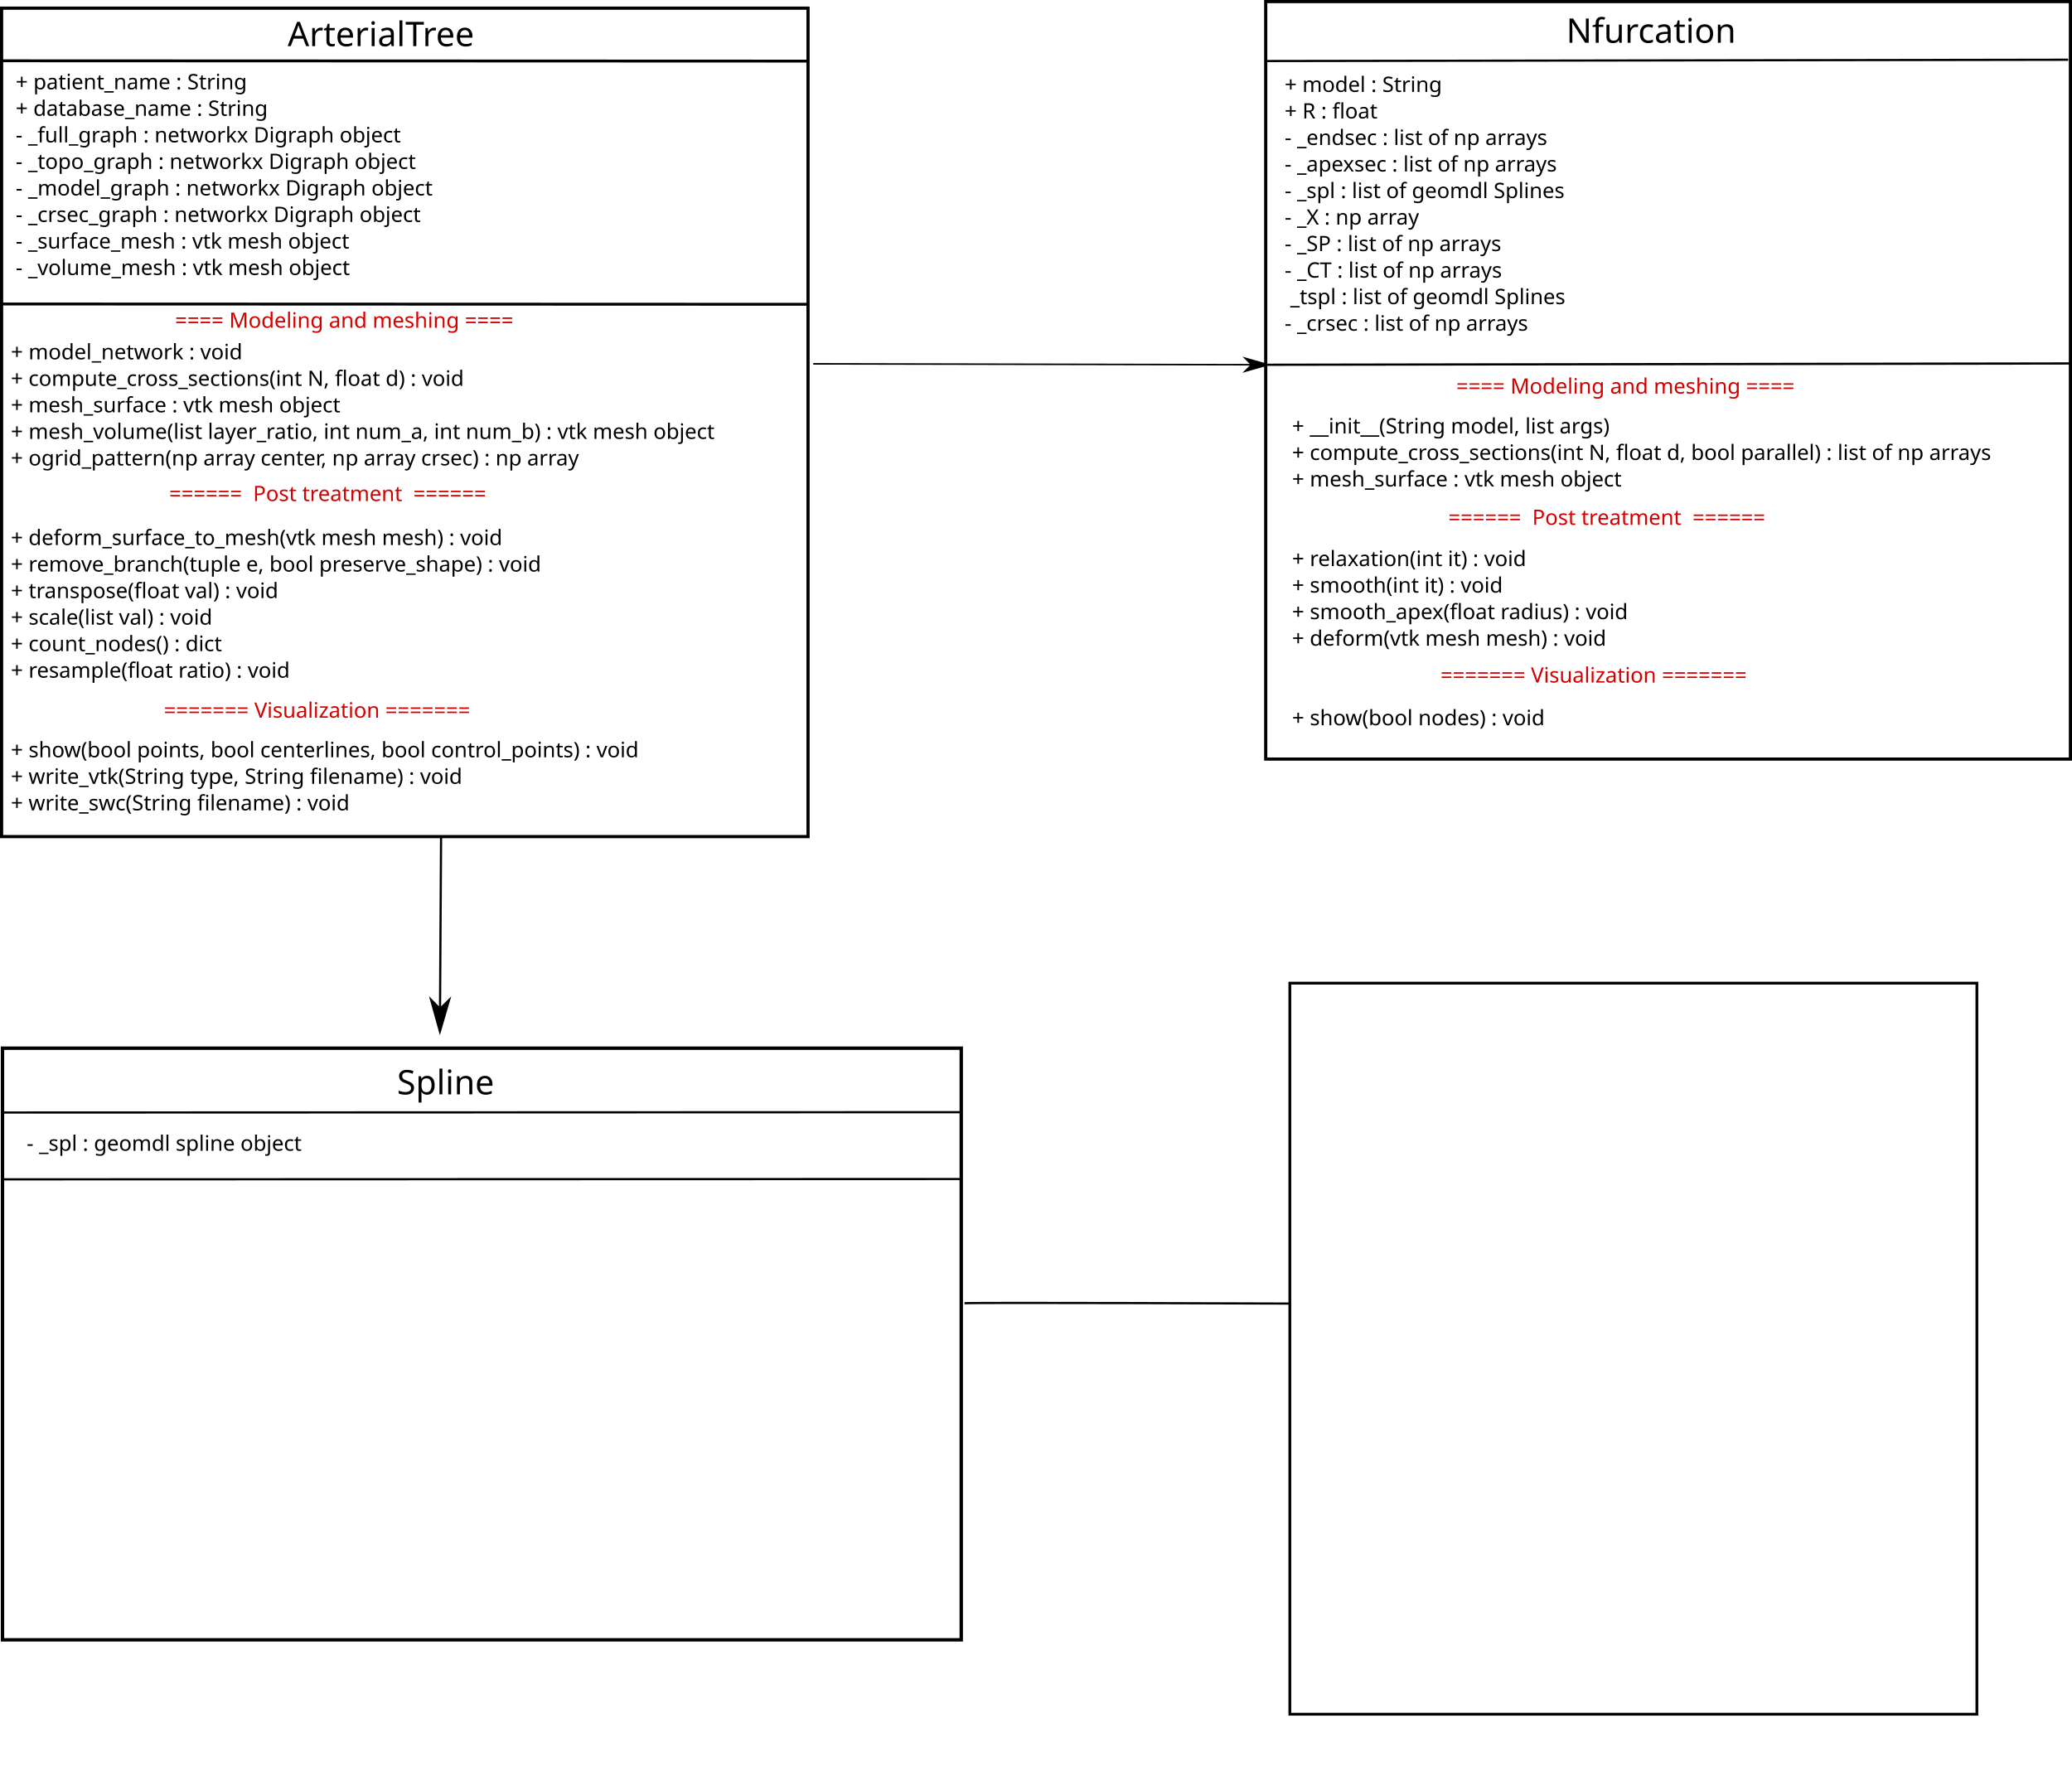
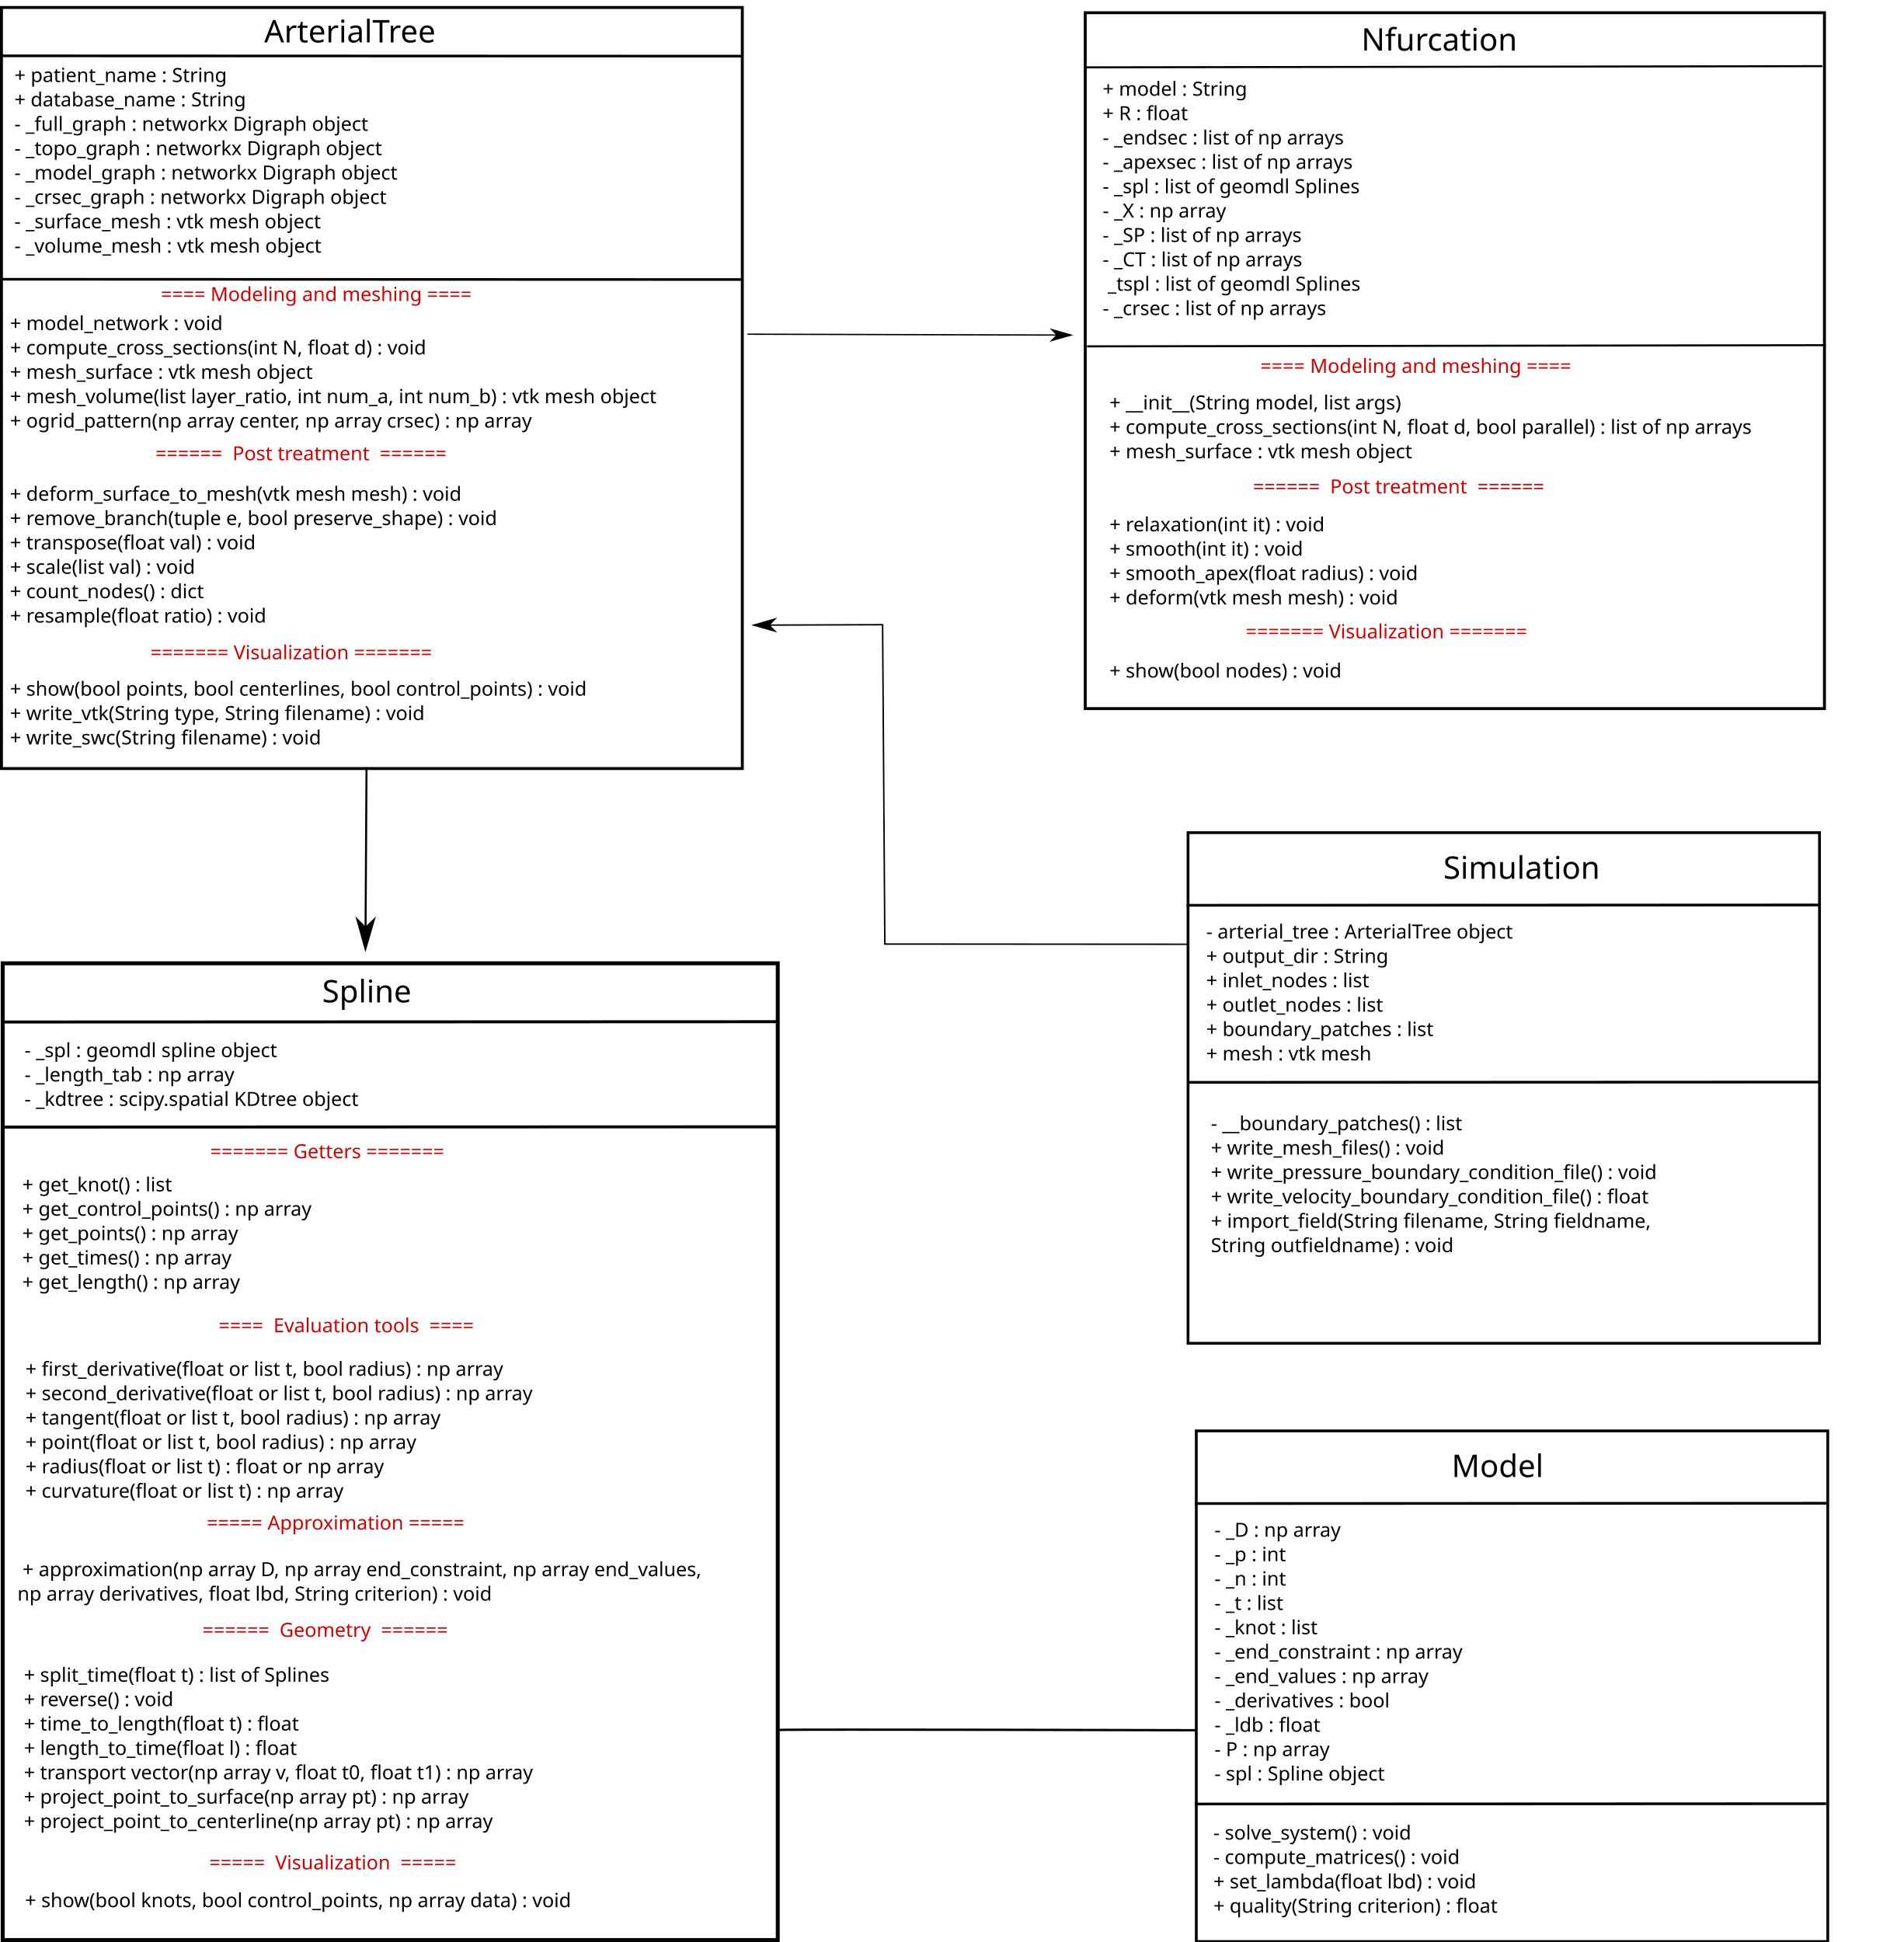
- <svg xmlns="http://www.w3.org/2000/svg" width="344.373mm" height="296.74mm" viewBox="0 0 344.373 296.74" version="1.1" id="svg8">
+ <svg xmlns="http://www.w3.org/2000/svg" width="344.373mm" height="351.363mm" viewBox="0 0 344.373 351.363" version="1.1" id="svg8">
  <defs id="defs2">
-     <marker style="overflow:visible;" id="marker1703" refX="0.0" refY="0.0" orient="auto">
-       <path transform="scale(0.8) rotate(180) translate(12.5,0)" style="fill-rule:evenodd;stroke:#000000;stroke-width:1pt;stroke-opacity:1;fill:#000000;fill-opacity:1" d="M 0.0,0.0 L 5.0,-5.0 L -12.5,0.0 L 5.0,5.0 L 0.0,0.0 z " id="path1701" />
-     </marker>
-     <marker style="overflow:visible;" id="Arrow1Lend" refX="0.0" refY="0.0" orient="auto">
-       <path transform="scale(0.8) rotate(180) translate(12.5,0)" style="fill-rule:evenodd;stroke:#000000;stroke-width:1pt;stroke-opacity:1;fill:#000000;fill-opacity:1" d="M 0.0,0.0 L 5.0,-5.0 L -12.5,0.0 L 5.0,5.0 L 0.0,0.0 z " id="path1412" />
+     <marker style="overflow:visible" id="marker2037" refX="0" refY="0" orient="auto">
+       <path transform="matrix(-0.8,0,0,-0.8,-10,0)" style="fill:#000000;fill-opacity:1;fill-rule:evenodd;stroke:#000000;stroke-width:1pt;stroke-opacity:1" d="M 0,0 5,-5 -12.5,0 5,5 Z" id="path2035" />
+     </marker>
+     <marker style="overflow:visible" id="marker2003" refX="0.0" refY="0.0" orient="auto">
+       <path transform="scale(0.8) translate(12.5,0)" style="fill-rule:evenodd;stroke:#000000;stroke-width:1.0pt" d="M 0.0,0.0 L 5.0,-5.0 L -12.5,0.0 L 5.0,5.0 L 0.0,0.0 z " id="path2001" />
+     </marker>
+     <marker style="overflow:visible" id="marker1969" refX="0" refY="0" orient="auto">
+       <path transform="matrix(-0.8,0,0,-0.8,-10,0)" style="fill:#000000;fill-opacity:1;fill-rule:evenodd;stroke:#000000;stroke-width:1pt;stroke-opacity:1" d="M 0,0 5,-5 -12.5,0 5,5 Z" id="path1967" />
+     </marker>
+     <marker style="overflow:visible" id="Arrow1Lstart" refX="0.0" refY="0.0" orient="auto">
+       <path transform="scale(0.8) translate(12.5,0)" style="fill-rule:evenodd;stroke:#000000;stroke-width:1pt;stroke-opacity:1;fill:#000000;fill-opacity:1" d="M 0.0,0.0 L 5.0,-5.0 L -12.5,0.0 L 5.0,5.0 L 0.0,0.0 z " id="path1679" />
+     </marker>
+     <marker style="overflow:visible" id="marker1703" refX="0" refY="0" orient="auto">
+       <path transform="matrix(-0.8,0,0,-0.8,-10,0)" style="fill:#000000;fill-opacity:1;fill-rule:evenodd;stroke:#000000;stroke-width:1pt;stroke-opacity:1" d="M 0,0 5,-5 -12.5,0 5,5 Z" id="path1701" />
+     </marker>
+     <marker style="overflow:visible" id="Arrow1Lend" refX="0" refY="0" orient="auto">
+       <path transform="matrix(-0.8,0,0,-0.8,-10,0)" style="fill:#000000;fill-opacity:1;fill-rule:evenodd;stroke:#000000;stroke-width:1pt;stroke-opacity:1" d="M 0,0 5,-5 -12.5,0 5,5 Z" id="path1412" />
    </marker>
  </defs>
  <g id="layer1" transform="translate(-10.06787,-35.8209)">
    <rect style="opacity:0.998;fill:none;stroke:#000000;stroke-width:0.529" id="rect833" width="134.035" height="137.696" x="10.333" y="37.175" />
    <text xml:space="preserve" style="font-size:5.644px;line-height:1.25;font-family:sans-serif;stroke-width:0.265" x="57.87" y="43.493" id="text837">
      <tspan id="tspan835" x="57.87" y="43.493" style="stroke-width:0.265">ArterialTree</tspan>
    </text>
    <path style="fill:none;stroke:#000000;stroke-width:0.477;stroke-linecap:butt;stroke-linejoin:miter;stroke-miterlimit:4;stroke-dasharray:none;stroke-opacity:1" d="m 10.381,45.925 133.914,0.051" id="path839" />
    <text xml:space="preserve" style="font-size:5.644px;line-height:0;font-family:sans-serif;stroke-width:0.265" x="12.677" y="50.664" id="text843">
      <tspan id="tspan841" x="12.677" y="50.664" style="font-size:3.528px;line-height:1.25;stroke-width:0.265">+ patient_name : String</tspan>
      <tspan x="12.677" y="55.074" style="font-size:3.528px;line-height:1.25;stroke-width:0.265" id="tspan847">+ database_name : String</tspan>
      <tspan x="12.677" y="59.484" style="font-size:3.528px;line-height:1.25;stroke-width:0.265" id="tspan849">- _full_graph : networkx Digraph object</tspan>
      <tspan x="12.677" y="63.893" style="font-size:3.528px;line-height:1.25;stroke-width:0.265" id="tspan851">- _topo_graph : networkx Digraph object</tspan>
      <tspan x="12.677" y="68.303" style="font-size:3.528px;line-height:1.25;stroke-width:0.265" id="tspan853">- _model_graph : networkx Digraph object</tspan>
      <tspan x="12.677" y="72.713" style="font-size:3.528px;line-height:1.25;stroke-width:0.265" id="tspan855">- _crsec_graph : networkx Digraph object</tspan>
      <tspan x="12.677" y="77.122" style="font-size:3.528px;line-height:1.25;stroke-width:0.265" id="tspan859">- _surface_mesh : vtk mesh object</tspan>
      <tspan style="font-size:3.528px;line-height:1.25;stroke-width:0.265" id="tspan894" x="12.677" y="81.532">- _volume_mesh : vtk mesh object</tspan>
    </text>
    <path style="fill:none;stroke:#000000;stroke-width:0.477;stroke-linecap:butt;stroke-linejoin:miter;stroke-miterlimit:4;stroke-dasharray:none;stroke-opacity:1" d="m 10.376,86.345 133.894,0.051" id="path839-0" />
    <text xml:space="preserve" style="font-size:3.528px;line-height:1.25;font-family:sans-serif;stroke-width:0.265" x="10.957" y="95.543" id="text882">
      <tspan id="tspan880" x="10.957" y="95.543" style="font-size:3.528px;stroke-width:0.265"> + model_network : void</tspan>
      <tspan x="10.957" y="99.952" style="font-size:3.528px;stroke-width:0.265" id="tspan884"> + compute_cross_sections(int N, float d) : void</tspan>
      <tspan x="10.957" y="104.362" style="font-size:3.528px;stroke-width:0.265" id="tspan890"> + mesh_surface : vtk mesh object</tspan>
      <tspan x="10.957" y="108.772" style="font-size:3.528px;stroke-width:0.265" id="tspan892"> + mesh_volume(list layer_ratio, int num_a, int num_b) : vtk mesh object</tspan>
      <tspan x="10.957" y="113.182" style="font-size:3.528px;stroke-width:0.265" id="tspan896"> + ogrid_pattern(np array center, np array crsec) : np array</tspan>
      <tspan x="10.957" y="117.591" style="font-size:3.528px;stroke-width:0.265" id="tspan948" />
      <tspan x="10.957" y="122.001" style="font-size:3.528px;stroke-width:0.265" id="tspan950" />
      <tspan x="10.957" y="126.411" style="font-size:3.528px;stroke-width:0.265" id="tspan898"> + deform_surface_to_mesh(vtk mesh mesh) : void</tspan>
      <tspan x="10.957" y="130.82" style="font-size:3.528px;stroke-width:0.265" id="tspan900"> + remove_branch(tuple e, bool preserve_shape) : void</tspan>
      <tspan x="10.957" y="135.23" style="font-size:3.528px;stroke-width:0.265" id="tspan902"> + transpose(float val) : void</tspan>
      <tspan x="10.957" y="139.64" style="font-size:3.528px;stroke-width:0.265" id="tspan904"> + scale(list val) : void</tspan>
      <tspan x="10.957" y="144.05" style="font-size:3.528px;stroke-width:0.265" id="tspan906"> + count_nodes() : dict</tspan>
      <tspan x="10.957" y="148.459" style="font-size:3.528px;stroke-width:0.265" id="tspan908"> + resample(float ratio) : void</tspan>
      <tspan x="10.957" y="152.869" style="font-size:3.528px;stroke-width:0.265" id="tspan988" />
      <tspan x="10.957" y="157.279" style="font-size:3.528px;stroke-width:0.265" id="tspan990" />
      <tspan x="10.957" y="161.689" style="font-size:3.528px;stroke-width:0.265" id="tspan910"> + show(bool points, bool centerlines, bool control_points) : void</tspan>
      <tspan x="10.957" y="166.098" style="font-size:3.528px;stroke-width:0.265" id="tspan912"> + write_vtk(String type, String filename) : void</tspan>
      <tspan x="10.957" y="170.508" style="font-size:3.528px;stroke-width:0.265" id="tspan914"> + write_swc(String filename) : void </tspan>
      <tspan x="10.957" y="174.918" style="font-size:3.528px;stroke-width:0.265" id="tspan888" />
      <tspan x="10.957" y="179.327" style="font-size:3.528px;stroke-width:0.265" id="tspan886" />
    </text>
    <text xml:space="preserve" style="font-size:3.528px;line-height:1.25;font-family:sans-serif;stroke-width:0.265" x="39.16" y="90.3" id="text936">
      <tspan id="tspan934" x="39.16" y="90.3" style="font-size:3.528px;fill:#d40000;stroke-width:0.265">==== Modeling and meshing ====</tspan>
    </text>
    <text xml:space="preserve" style="font-size:3.528px;line-height:1.25;font-family:sans-serif;stroke-width:0.265" x="38.182" y="119.099" id="text936-7">
      <tspan id="tspan934-7" x="38.182" y="119.099" style="font-size:3.528px;fill:#d40000;stroke-width:0.265">======  Post treatment  ======</tspan>
    </text>
    <text xml:space="preserve" style="font-size:3.528px;line-height:1.25;font-family:sans-serif;stroke-width:0.265" x="37.296" y="155.111" id="text936-7-1">
      <tspan id="tspan934-7-1" x="37.296" y="155.111" style="font-size:3.528px;fill:#d40000;stroke-width:0.265">======= Visualization =======</tspan>
    </text>
-     <rect style="opacity:0.998;fill:none;stroke:#000000;stroke-width:0.527;stroke-miterlimit:4;stroke-dasharray:none" id="rect1000" width="133.743" height="125.902" x="220.434" y="36.084" />
-     <text xml:space="preserve" style="font-size:5.644px;line-height:1.25;font-family:sans-serif;stroke-width:0.265" x="270.382" y="42.932" id="text837-5">
-       <tspan id="tspan835-9" x="270.382" y="42.932" style="stroke-width:0.265">Nfurcation</tspan>
-     </text>
-     <path style="fill:none;stroke:#000000;stroke-width:0.369;stroke-linecap:butt;stroke-linejoin:miter;stroke-miterlimit:4;stroke-dasharray:none;stroke-opacity:1" d="M 220.592,45.966 353.801,45.749" id="path1020" />
-     <text xml:space="preserve" style="font-size:5.644px;line-height:0;font-family:sans-serif;stroke-width:0.265" x="223.584" y="51.101" id="text843-7">
-       <tspan id="tspan841-7" x="223.584" y="51.101" style="font-size:3.528px;line-height:1.25;stroke-width:0.265">+ model : String</tspan>
-       <tspan x="223.584" y="55.51" style="font-size:3.528px;line-height:1.25;stroke-width:0.265" id="tspan847-6">+ R : float</tspan>
-       <tspan x="223.584" y="59.92" style="font-size:3.528px;line-height:1.25;stroke-width:0.265" id="tspan849-7">- _endsec : list of np arrays</tspan>
-       <tspan x="223.584" y="64.33" style="font-size:3.528px;line-height:1.25;stroke-width:0.265" id="tspan851-3">- _apexsec : list of np arrays</tspan>
-       <tspan x="223.584" y="68.74" style="font-size:3.528px;line-height:1.25;stroke-width:0.265" id="tspan853-6">- _spl : list of geomdl Splines</tspan>
-       <tspan x="223.584" y="73.149" style="font-size:3.528px;line-height:1.25;stroke-width:0.265" id="tspan855-5">- _X : np array </tspan>
-       <tspan x="223.584" y="77.559" style="font-size:3.528px;line-height:1.25;stroke-width:0.265" id="tspan859-6">- _SP : list of np arrays</tspan>
-       <tspan x="223.584" y="81.969" style="font-size:3.528px;line-height:1.25;stroke-width:0.265" id="tspan1063">- _CT : list of np arrays</tspan>
-       <tspan x="223.584" y="86.378" style="font-size:3.528px;line-height:1.25;stroke-width:0.265" id="tspan1061"> _tspl : list of geomdl Splines</tspan>
-       <tspan style="font-size:3.528px;line-height:1.25;stroke-width:0.265" id="tspan894-3" x="223.584" y="90.788">- _crsec : list of np arrays</tspan>
-     </text>
-     <path style="fill:none;stroke:#000000;stroke-width:0.37;stroke-linecap:butt;stroke-linejoin:miter;stroke-miterlimit:4;stroke-dasharray:none;stroke-opacity:1" d="m 220.761,96.447 133.478,-0.217" id="path1020-9" />
-     <text xml:space="preserve" style="font-size:3.528px;line-height:1.25;font-family:sans-serif;stroke-width:0.265" x="252.103" y="101.241" id="text936-4">
-       <tspan id="tspan934-8" x="252.103" y="101.241" style="font-size:3.528px;fill:#d40000;stroke-width:0.265">==== Modeling and meshing ====</tspan>
-     </text>
-     <text xml:space="preserve" style="font-size:3.528px;line-height:1.25;font-family:sans-serif;stroke-width:0.265" x="250.787" y="123.057" id="text936-7-12">
-       <tspan id="tspan934-7-9" x="250.787" y="123.057" style="font-size:3.528px;fill:#d40000;stroke-width:0.265">======  Post treatment  ======</tspan>
-     </text>
-     <text xml:space="preserve" style="font-size:3.528px;line-height:1.25;font-family:sans-serif;stroke-width:0.265" x="249.471" y="149.272" id="text936-7-1-3">
-       <tspan id="tspan934-7-1-9" x="249.471" y="149.272" style="font-size:3.528px;fill:#d40000;stroke-width:0.265">======= Visualization =======</tspan>
-     </text>
-     <text xml:space="preserve" style="font-size:3.528px;line-height:1.25;font-family:sans-serif;stroke-width:0.265" x="223.902" y="107.864" id="text882-0">
-       <tspan id="tspan880-8" x="223.902" y="107.864" style="font-size:3.528px;stroke-width:0.265"> + __init__(String model, list args)</tspan>
-       <tspan x="223.902" y="112.273" style="font-size:3.528px;stroke-width:0.265" id="tspan884-8"> + compute_cross_sections(int N, float d, bool parallel) : list of np arrays</tspan>
-       <tspan x="223.902" y="116.683" style="font-size:3.528px;stroke-width:0.265" id="tspan1269"> + mesh_surface : vtk mesh object</tspan>
-       <tspan x="223.902" y="121.093" style="font-size:3.528px;stroke-width:0.265" id="tspan1271" />
-       <tspan x="223.902" y="125.503" style="font-size:3.528px;stroke-width:0.265" id="tspan1273" />
-       <tspan x="223.902" y="129.912" style="font-size:3.528px;stroke-width:0.265" id="tspan1275"> + relaxation(int it) : void</tspan>
-       <tspan x="223.902" y="134.322" style="font-size:3.528px;stroke-width:0.265" id="tspan1277"> + smooth(int it) : void</tspan>
-       <tspan x="223.902" y="138.732" style="font-size:3.528px;stroke-width:0.265" id="tspan1279"> + smooth_apex(float radius) : void</tspan>
-       <tspan x="223.902" y="143.141" style="font-size:3.528px;stroke-width:0.265" id="tspan1281"> + deform(vtk mesh mesh) : void</tspan>
-       <tspan x="223.902" y="147.551" style="font-size:3.528px;stroke-width:0.265" id="tspan1285" />
-       <tspan x="223.902" y="151.961" style="font-size:3.528px;stroke-width:0.265" id="tspan1287" />
-       <tspan x="223.902" y="156.371" style="font-size:3.528px;stroke-width:0.265" id="tspan1283"> + show(bool nodes) : void</tspan>
-       <tspan x="223.902" y="160.78" style="font-size:3.528px;stroke-width:0.265" id="tspan896-9" />
-       <tspan x="223.902" y="165.19" style="font-size:3.528px;stroke-width:0.265" id="tspan948-6" />
-       <tspan x="223.902" y="169.6" style="font-size:3.528px;stroke-width:0.265" id="tspan914-1" />
-       <tspan x="223.902" y="174.009" style="font-size:3.528px;stroke-width:0.265" id="tspan888-0" />
-       <tspan x="223.902" y="178.419" style="font-size:3.528px;stroke-width:0.265" id="tspan886-3" />
-     </text>
-     <rect style="opacity:0.998;fill:none;stroke:#000000;stroke-width:0.565;stroke-miterlimit:4;stroke-dasharray:none" id="rect1289" width="159.348" height="98.337" x="10.483" y="210.039" />
-     <text xml:space="preserve" style="font-size:5.644px;line-height:1.25;font-family:sans-serif;stroke-width:0.265;stroke-miterlimit:4;stroke-dasharray:none" x="76.056" y="217.714" id="text1293">
-       <tspan id="tspan1291" x="76.056" y="217.714" style="stroke-width:0.265;stroke-miterlimit:4;stroke-dasharray:none">Spline</tspan>
+     <rect style="opacity:0.998;fill:none;stroke:#000000;stroke-width:0.527;stroke-miterlimit:4;stroke-dasharray:none" id="rect1000" width="133.743" height="125.902" x="206.412" y="38.125" />
+     <text xml:space="preserve" style="font-size:5.644px;line-height:1.25;font-family:sans-serif;stroke-width:0.265" x="256.36" y="44.973" id="text837-5">
+       <tspan id="tspan835-9" x="256.36" y="44.973" style="stroke-width:0.265">Nfurcation</tspan>
+     </text>
+     <path style="fill:none;stroke:#000000;stroke-width:0.369;stroke-linecap:butt;stroke-linejoin:miter;stroke-miterlimit:4;stroke-dasharray:none;stroke-opacity:1" d="m 206.57,48.007 133.209,-0.217" id="path1020" />
+     <text xml:space="preserve" style="font-size:5.644px;line-height:0;font-family:sans-serif;stroke-width:0.265" x="209.562" y="53.142" id="text843-7">
+       <tspan id="tspan841-7" x="209.562" y="53.142" style="font-size:3.528px;line-height:1.25;stroke-width:0.265">+ model : String</tspan>
+       <tspan x="209.562" y="57.551" style="font-size:3.528px;line-height:1.25;stroke-width:0.265" id="tspan847-6">+ R : float</tspan>
+       <tspan x="209.562" y="61.961" style="font-size:3.528px;line-height:1.25;stroke-width:0.265" id="tspan849-7">- _endsec : list of np arrays</tspan>
+       <tspan x="209.562" y="66.371" style="font-size:3.528px;line-height:1.25;stroke-width:0.265" id="tspan851-3">- _apexsec : list of np arrays</tspan>
+       <tspan x="209.562" y="70.78" style="font-size:3.528px;line-height:1.25;stroke-width:0.265" id="tspan853-6">- _spl : list of geomdl Splines</tspan>
+       <tspan x="209.562" y="75.19" style="font-size:3.528px;line-height:1.25;stroke-width:0.265" id="tspan855-5">- _X : np array </tspan>
+       <tspan x="209.562" y="79.6" style="font-size:3.528px;line-height:1.25;stroke-width:0.265" id="tspan859-6">- _SP : list of np arrays</tspan>
+       <tspan x="209.562" y="84.01" style="font-size:3.528px;line-height:1.25;stroke-width:0.265" id="tspan1063">- _CT : list of np arrays</tspan>
+       <tspan x="209.562" y="88.419" style="font-size:3.528px;line-height:1.25;stroke-width:0.265" id="tspan1061"> _tspl : list of geomdl Splines</tspan>
+       <tspan style="font-size:3.528px;line-height:1.25;stroke-width:0.265" id="tspan894-3" x="209.562" y="92.829">- _crsec : list of np arrays</tspan>
+     </text>
+     <path style="fill:none;stroke:#000000;stroke-width:0.37;stroke-linecap:butt;stroke-linejoin:miter;stroke-miterlimit:4;stroke-dasharray:none;stroke-opacity:1" d="m 206.739,98.488 133.478,-0.217" id="path1020-9" />
+     <text xml:space="preserve" style="font-size:3.528px;line-height:1.25;font-family:sans-serif;stroke-width:0.265" x="238.081" y="103.282" id="text936-4">
+       <tspan id="tspan934-8" x="238.081" y="103.282" style="font-size:3.528px;fill:#d40000;stroke-width:0.265">==== Modeling and meshing ====</tspan>
+     </text>
+     <text xml:space="preserve" style="font-size:3.528px;line-height:1.25;font-family:sans-serif;stroke-width:0.265" x="236.765" y="125.097" id="text936-7-12">
+       <tspan id="tspan934-7-9" x="236.765" y="125.097" style="font-size:3.528px;fill:#d40000;stroke-width:0.265">======  Post treatment  ======</tspan>
+     </text>
+     <text xml:space="preserve" style="font-size:3.528px;line-height:1.25;font-family:sans-serif;stroke-width:0.265" x="235.449" y="151.313" id="text936-7-1-3">
+       <tspan id="tspan934-7-1-9" x="235.449" y="151.313" style="font-size:3.528px;fill:#d40000;stroke-width:0.265">======= Visualization =======</tspan>
+     </text>
+     <text xml:space="preserve" style="font-size:3.528px;line-height:1.25;font-family:sans-serif;stroke-width:0.265" x="209.88" y="109.905" id="text882-0">
+       <tspan id="tspan880-8" x="209.88" y="109.905" style="font-size:3.528px;stroke-width:0.265"> + __init__(String model, list args)</tspan>
+       <tspan x="209.88" y="114.314" style="font-size:3.528px;stroke-width:0.265" id="tspan884-8"> + compute_cross_sections(int N, float d, bool parallel) : list of np arrays</tspan>
+       <tspan x="209.88" y="118.724" style="font-size:3.528px;stroke-width:0.265" id="tspan1269"> + mesh_surface : vtk mesh object</tspan>
+       <tspan x="209.88" y="123.134" style="font-size:3.528px;stroke-width:0.265" id="tspan1271" />
+       <tspan x="209.88" y="127.543" style="font-size:3.528px;stroke-width:0.265" id="tspan1273" />
+       <tspan x="209.88" y="131.953" style="font-size:3.528px;stroke-width:0.265" id="tspan1275"> + relaxation(int it) : void</tspan>
+       <tspan x="209.88" y="136.363" style="font-size:3.528px;stroke-width:0.265" id="tspan1277"> + smooth(int it) : void</tspan>
+       <tspan x="209.88" y="140.773" style="font-size:3.528px;stroke-width:0.265" id="tspan1279"> + smooth_apex(float radius) : void</tspan>
+       <tspan x="209.88" y="145.182" style="font-size:3.528px;stroke-width:0.265" id="tspan1281"> + deform(vtk mesh mesh) : void</tspan>
+       <tspan x="209.88" y="149.592" style="font-size:3.528px;stroke-width:0.265" id="tspan1285" />
+       <tspan x="209.88" y="154.002" style="font-size:3.528px;stroke-width:0.265" id="tspan1287" />
+       <tspan x="209.88" y="158.411" style="font-size:3.528px;stroke-width:0.265" id="tspan1283"> + show(bool nodes) : void</tspan>
+       <tspan x="209.88" y="162.821" style="font-size:3.528px;stroke-width:0.265" id="tspan896-9" />
+       <tspan x="209.88" y="167.231" style="font-size:3.528px;stroke-width:0.265" id="tspan948-6" />
+       <tspan x="209.88" y="171.641" style="font-size:3.528px;stroke-width:0.265" id="tspan914-1" />
+       <tspan x="209.88" y="176.05" style="font-size:3.528px;stroke-width:0.265" id="tspan888-0" />
+       <tspan x="209.88" y="180.46" style="font-size:3.528px;stroke-width:0.265" id="tspan886-3" />
+     </text>
+     <rect style="opacity:0.998;fill:none;stroke:#000000;stroke-width:0.711;stroke-miterlimit:4;stroke-dasharray:none" id="rect1289" width="140.227" height="176.717" x="10.556" y="210.112" />
+     <text xml:space="preserve" style="font-size:5.644px;line-height:1.25;font-family:sans-serif;stroke-width:0.265;stroke-miterlimit:4;stroke-dasharray:none" x="68.354" y="217.182" id="text1293">
+       <tspan id="tspan1291" x="68.354" y="217.182" style="stroke-width:0.265;stroke-miterlimit:4;stroke-dasharray:none">Spline</tspan>
    </text>
    <text xml:space="preserve" style="font-size:5.644px;line-height:0;font-family:sans-serif;stroke-width:0.265" x="14.503" y="227.086" id="text843-7-0">
      <tspan id="tspan841-7-4" x="14.503" y="227.086" style="font-size:3.528px;line-height:1.25;stroke-width:0.265">- _spl : geomdl spline object</tspan>
-       <tspan style="font-size:3.528px;line-height:1.25;stroke-width:0.265" id="tspan894-3-5" x="14.503" y="229.84" />
-     </text>
-     <path style="fill:none;stroke:#000000;stroke-width:0.365;stroke-linecap:butt;stroke-linejoin:miter;stroke-miterlimit:4;stroke-dasharray:none;stroke-opacity:1" d="m 10.747,220.731 159.02,-0.054" id="path1386" />
-     <path style="fill:none;stroke:#000000;stroke-width:0.365;stroke-linecap:butt;stroke-linejoin:miter;stroke-miterlimit:4;stroke-dasharray:none;stroke-opacity:1" d="M 10.279,231.838 169.904,231.787" id="path1386-9" />
-     <rect style="opacity:0.998;fill:none;stroke:#000000;stroke-width:0.465;stroke-miterlimit:4;stroke-dasharray:none" id="rect1403" width="114.189" height="121.51" x="224.444" y="199.228" />
-     <path style="fill:none;stroke:#000000;stroke-width:0.365;stroke-linecap:butt;stroke-linejoin:miter;stroke-miterlimit:4;stroke-dasharray:none;stroke-opacity:1;marker-end:url(#Arrow1Lend)" d="m 83.374,174.81 -0.192,32.372" id="path1405" />
-     <path style="fill:none;stroke:#000000;stroke-width:0.365;stroke-linecap:butt;stroke-linejoin:miter;stroke-opacity:1;stroke-miterlimit:4;stroke-dasharray:none" d="m 170.369,252.432 c 1.472,-0.146 53.974,0.052 53.974,0.052" id="path1691" />
-     <path style="fill:none;stroke:#000000;stroke-width:0.265px;stroke-linecap:butt;stroke-linejoin:miter;stroke-opacity:1;marker-end:url(#marker1703)" d="m 145.228,96.295 75.533,0.152" id="path1699" />
+       <tspan x="14.503" y="231.495" style="font-size:3.528px;line-height:1.25;stroke-width:0.265" id="tspan940">- _length_tab : np array</tspan>
+       <tspan x="14.503" y="235.905" style="font-size:3.528px;line-height:1.25;stroke-width:0.265" id="tspan942">- _kdtree : scipy.spatial KDtree object</tspan>
+       <tspan style="font-size:3.528px;line-height:1.25;stroke-width:0.265" id="tspan894-3-5" x="14.503" y="238.66" />
+     </text>
+     <path style="fill:none;stroke:#000000;stroke-width:0.542;stroke-linecap:butt;stroke-linejoin:miter;stroke-miterlimit:4;stroke-dasharray:none;stroke-opacity:1" d="m 10.748,220.731 139.826,-0.054" id="path1386" />
+     <path style="fill:none;stroke:#000000;stroke-width:0.542;stroke-linecap:butt;stroke-linejoin:miter;stroke-miterlimit:4;stroke-dasharray:none;stroke-opacity:1" d="m 10.519,239.745 140.239,-0.051" id="path1386-9" />
+     <rect style="opacity:0.998;fill:none;stroke:#000000;stroke-width:0.506;stroke-miterlimit:4;stroke-dasharray:none" id="rect1403" width="114.249" height="92.388" x="226.503" y="294.712" />
+     <path style="fill:none;stroke:#000000;stroke-width:0.365;stroke-linecap:butt;stroke-linejoin:miter;stroke-miterlimit:4;stroke-dasharray:none;stroke-opacity:1;marker-end:url(#Arrow1Lend)" d="m 76.377,175.023 -0.192,32.372" id="path1405" />
+     <path style="fill:none;stroke:#000000;stroke-width:0.424;stroke-linecap:butt;stroke-linejoin:miter;stroke-miterlimit:4;stroke-dasharray:none;stroke-opacity:1" d="m 151.103,348.818 c 2.056,-0.141 75.377,0.051 75.377,0.051" id="path1691" />
+     <path style="fill:none;stroke:#000000;stroke-width:0.241px;stroke-linecap:butt;stroke-linejoin:miter;stroke-opacity:1;marker-end:url(#marker1703)" d="m 145.307,96.286 58.466,0.162" id="path1699" />
+     <text xml:space="preserve" style="font-size:3.528px;line-height:1.25;font-family:sans-serif;stroke-width:0.265" x="48.107" y="245.379" id="text936-71">
+       <tspan id="tspan934-1" x="48.107" y="245.379" style="font-size:3.528px;fill:#d40000;stroke-width:0.265">======= Getters =======</tspan>
+     </text>
+     <text xml:space="preserve" style="font-size:3.528px;line-height:1.25;font-family:sans-serif;stroke-width:0.265" x="13.177" y="251.373" id="text882-0-5">
+       <tspan id="tspan880-8-9" x="13.177" y="251.373" style="font-size:3.528px;stroke-width:0.265"> + get_knot() : list</tspan>
+       <tspan x="13.177" y="255.783" style="font-size:3.528px;stroke-width:0.265" id="tspan884-8-7"> + get_control_points() : np array</tspan>
+       <tspan x="13.177" y="260.193" style="font-size:3.528px;stroke-width:0.265" id="tspan1269-7"> + get_points() : np array</tspan>
+       <tspan x="13.177" y="264.602" style="font-size:3.528px;stroke-width:0.265" id="tspan1073"> + get_times() : np array</tspan>
+       <tspan x="13.177" y="269.012" style="font-size:3.528px;stroke-width:0.265" id="tspan1075"> + get_length() : np array</tspan>
+       <tspan x="13.177" y="273.422" style="font-size:3.528px;stroke-width:0.265" id="tspan1283-4" />
+       <tspan x="13.177" y="277.832" style="font-size:3.528px;stroke-width:0.265" id="tspan896-9-8" />
+       <tspan x="13.177" y="282.241" style="font-size:3.528px;stroke-width:0.265" id="tspan948-6-1" />
+       <tspan x="13.177" y="286.651" style="font-size:3.528px;stroke-width:0.265" id="tspan914-1-2" />
+       <tspan x="13.177" y="291.061" style="font-size:3.528px;stroke-width:0.265" id="tspan888-0-9" />
+       <tspan x="13.177" y="295.47" style="font-size:3.528px;stroke-width:0.265" id="tspan886-3-3" />
+     </text>
+     <text xml:space="preserve" style="font-size:5.644px;line-height:1.25;font-family:sans-serif;stroke-width:0.265" x="54.859" y="245.283" id="text1079">
+       <tspan id="tspan1077" x="54.859" y="245.283" style="stroke-width:0.265" />
+     </text>
+     <text xml:space="preserve" style="font-size:3.528px;line-height:1.25;font-family:sans-serif;stroke-width:0.265" x="49.629" y="276.874" id="text936-71-9">
+       <tspan id="tspan934-1-0" x="49.629" y="276.874" style="font-size:3.528px;fill:#d40000;stroke-width:0.265">====  Evaluation tools  ====</tspan>
+     </text>
+     <text xml:space="preserve" style="font-size:3.528px;line-height:1.25;font-family:sans-serif;stroke-width:0.265" x="13.755" y="284.746" id="text882-0-5-8">
+       <tspan id="tspan880-8-9-8" x="13.755" y="284.746" style="font-size:3.528px;stroke-width:0.265"> + first_derivative(float or list t, bool radius) : np array</tspan>
+       <tspan x="13.755" y="289.156" style="font-size:3.528px;stroke-width:0.265" id="tspan884-8-7-5"> + second_derivative(float or list t, bool radius) : np array</tspan>
+       <tspan x="13.755" y="293.566" style="font-size:3.528px;stroke-width:0.265" id="tspan1269-7-0"> + tangent(float or list t, bool radius) : np array</tspan>
+       <tspan x="13.755" y="297.976" style="font-size:3.528px;stroke-width:0.265" id="tspan1073-9"> + point(float or list t, bool radius) : np array</tspan>
+       <tspan x="13.755" y="302.385" style="font-size:3.528px;stroke-width:0.265" id="tspan1075-6"> + radius(float or list t) : float or np array</tspan>
+       <tspan x="13.755" y="306.795" style="font-size:3.528px;stroke-width:0.265" id="tspan1320"> + curvature(float or list t) : np array</tspan>
+       <tspan x="13.755" y="311.205" style="font-size:3.528px;stroke-width:0.265" id="tspan1283-4-3" />
+       <tspan x="13.755" y="315.614" style="font-size:3.528px;stroke-width:0.265" id="tspan896-9-8-8" />
+       <tspan x="13.755" y="320.024" style="font-size:3.528px;stroke-width:0.265" id="tspan948-6-1-5" />
+       <tspan x="13.755" y="324.434" style="font-size:3.528px;stroke-width:0.265" id="tspan914-1-2-6" />
+       <tspan x="13.755" y="328.844" style="font-size:3.528px;stroke-width:0.265" id="tspan888-0-9-1" />
+       <tspan x="13.755" y="333.253" style="font-size:3.528px;stroke-width:0.265" id="tspan886-3-3-1" />
+     </text>
+     <text xml:space="preserve" style="font-size:3.528px;line-height:1.25;font-family:sans-serif;stroke-width:0.265" x="47.466" y="312.574" id="text936-71-9-5">
+       <tspan id="tspan934-1-0-9" x="47.466" y="312.574" style="font-size:3.528px;fill:#d40000;stroke-width:0.265">===== Approximation =====</tspan>
+     </text>
+     <text xml:space="preserve" style="font-size:3.528px;line-height:1.25;font-family:sans-serif;stroke-width:0.265" x="46.691" y="331.968" id="text936-71-9-5-8">
+       <tspan id="tspan934-1-0-9-4" x="46.691" y="331.968" style="font-size:3.528px;fill:#d40000;stroke-width:0.265">======  Geometry  ======</tspan>
+     </text>
+     <text xml:space="preserve" style="font-size:3.528px;line-height:1.25;font-family:sans-serif;stroke-width:0.265" x="47.927" y="374.048" id="text936-71-9-5-8-8">
+       <tspan id="tspan934-1-0-9-4-1" x="47.927" y="374.048" style="font-size:3.528px;fill:#d40000;stroke-width:0.265">=====  Visualization  =====</tspan>
+     </text>
+     <text xml:space="preserve" style="font-size:3.528px;line-height:1.25;font-family:sans-serif;stroke-width:0.265" x="13.216" y="321.001" id="text882-0-5-8-0">
+       <tspan x="13.216" y="321.001" style="font-size:3.528px;stroke-width:0.265" id="tspan1075-6-4"> + approximation(np array D, np array end_constraint, np array end_values, </tspan>
+       <tspan x="13.216" y="325.411" style="font-size:3.528px;stroke-width:0.265" id="tspan1266">np array derivatives, float lbd, String criterion) : void</tspan>
+       <tspan x="13.216" y="329.821" style="font-size:3.528px;stroke-width:0.265" id="tspan1283-4-3-4" />
+       <tspan x="13.216" y="334.23" style="font-size:3.528px;stroke-width:0.265" id="tspan896-9-8-8-7" />
+       <tspan x="13.216" y="338.64" style="font-size:3.528px;stroke-width:0.265" id="tspan948-6-1-5-6" />
+       <tspan x="13.216" y="343.05" style="font-size:3.528px;stroke-width:0.265" id="tspan914-1-2-6-3" />
+       <tspan x="13.216" y="347.46" style="font-size:3.528px;stroke-width:0.265" id="tspan888-0-9-1-1" />
+       <tspan x="13.216" y="351.869" style="font-size:3.528px;stroke-width:0.265" id="tspan886-3-3-1-7" />
+     </text>
+     <text xml:space="preserve" style="font-size:3.528px;line-height:1.25;font-family:sans-serif;stroke-width:0.265" x="13.465" y="340.104" id="text882-0-5-5">
+       <tspan x="13.465" y="340.104" style="font-size:3.528px;stroke-width:0.265" id="tspan884-8-7-6"> + split_time(float t) : list of Splines</tspan>
+       <tspan x="13.465" y="344.513" style="font-size:3.528px;stroke-width:0.265" id="tspan1318"> + reverse() : void</tspan>
+       <tspan x="13.465" y="348.923" style="font-size:3.528px;stroke-width:0.265" id="tspan1073-1"> + time_to_length(float t) : float</tspan>
+       <tspan x="13.465" y="353.333" style="font-size:3.528px;stroke-width:0.265" id="tspan1075-7"> + length_to_time(float l) : float</tspan>
+       <tspan x="13.465" y="357.743" style="font-size:3.528px;stroke-width:0.265" id="tspan1324"> + transport vector(np array v, float t0, float t1) : np array</tspan>
+       <tspan x="13.465" y="362.152" style="font-size:3.528px;stroke-width:0.265" id="tspan1326"> + project_point_to_surface(np array pt) : np array</tspan>
+       <tspan x="13.465" y="366.562" style="font-size:3.528px;stroke-width:0.265" id="tspan1328"> + project_point_to_centerline(np array pt) : np array</tspan>
+       <tspan x="13.465" y="370.972" style="font-size:3.528px;stroke-width:0.265" id="tspan1283-4-8" />
+       <tspan x="13.465" y="375.382" style="font-size:3.528px;stroke-width:0.265" id="tspan896-9-8-5" />
+       <tspan x="13.465" y="379.791" style="font-size:3.528px;stroke-width:0.265" id="tspan948-6-1-7" />
+       <tspan x="13.465" y="384.201" style="font-size:3.528px;stroke-width:0.265" id="tspan914-1-2-4" />
+       <tspan x="13.465" y="388.611" style="font-size:3.528px;stroke-width:0.265" id="tspan888-0-9-18" />
+       <tspan x="13.465" y="393.02" style="font-size:3.528px;stroke-width:0.265" id="tspan886-3-3-5" />
+     </text>
+     <text xml:space="preserve" style="font-size:3.528px;line-height:1.25;font-family:sans-serif;stroke-width:0.265" x="13.673" y="380.881" id="text882-0-5-5-9">
+       <tspan x="13.673" y="380.881" style="font-size:3.528px;stroke-width:0.265" id="tspan884-8-7-6-7"> + show(bool knots, bool control_points, np array data) : void</tspan>
+       <tspan x="13.673" y="385.29" style="font-size:3.528px;stroke-width:0.265" id="tspan1328-1" />
+       <tspan x="13.673" y="389.7" style="font-size:3.528px;stroke-width:0.265" id="tspan1283-4-8-8" />
+       <tspan x="13.673" y="394.11" style="font-size:3.528px;stroke-width:0.265" id="tspan896-9-8-5-9" />
+       <tspan x="13.673" y="398.52" style="font-size:3.528px;stroke-width:0.265" id="tspan948-6-1-7-6" />
+       <tspan x="13.673" y="402.929" style="font-size:3.528px;stroke-width:0.265" id="tspan914-1-2-4-4" />
+       <tspan x="13.673" y="407.339" style="font-size:3.528px;stroke-width:0.265" id="tspan888-0-9-18-3" />
+       <tspan x="13.673" y="411.749" style="font-size:3.528px;stroke-width:0.265" id="tspan886-3-3-5-3" />
+     </text>
+     <path style="fill:none;stroke:#000000;stroke-width:0.491;stroke-linecap:butt;stroke-linejoin:miter;stroke-miterlimit:4;stroke-dasharray:none;stroke-opacity:1" d="m 226.245,307.853 114.514,-0.054" id="path1386-3" />
+     <text xml:space="preserve" style="font-size:5.644px;line-height:1.25;font-family:sans-serif;stroke-width:0.265;stroke-miterlimit:4;stroke-dasharray:none" x="272.693" y="303.053" id="text1293-8">
+       <tspan id="tspan1291-6" x="272.693" y="303.053" style="stroke-width:0.265;stroke-miterlimit:4;stroke-dasharray:none">Model</tspan>
+     </text>
+     <text xml:space="preserve" style="font-size:5.644px;line-height:0;font-family:sans-serif;stroke-width:0.265" x="229.792" y="313.868" id="text843-7-0-0">
+       <tspan id="tspan841-7-4-4" x="229.792" y="313.868" style="font-size:3.528px;line-height:1.25;stroke-width:0.265">- _D : np array </tspan>
+       <tspan x="229.792" y="318.278" style="font-size:3.528px;line-height:1.25;stroke-width:0.265" id="tspan940-8">- _p : int</tspan>
+       <tspan x="229.792" y="322.688" style="font-size:3.528px;line-height:1.25;stroke-width:0.265" id="tspan1482">- _n : int</tspan>
+       <tspan x="229.792" y="327.098" style="font-size:3.528px;line-height:1.25;stroke-width:0.265" id="tspan1484">- _t : list</tspan>
+       <tspan x="229.792" y="331.507" style="font-size:3.528px;line-height:1.25;stroke-width:0.265" id="tspan1486">- _knot : list</tspan>
+       <tspan x="229.792" y="335.917" style="font-size:3.528px;line-height:1.25;stroke-width:0.265" id="tspan1488">- _end_constraint : np array</tspan>
+       <tspan x="229.792" y="340.327" style="font-size:3.528px;line-height:1.25;stroke-width:0.265" id="tspan1490">- _end_values : np array</tspan>
+       <tspan x="229.792" y="344.736" style="font-size:3.528px;line-height:1.25;stroke-width:0.265" id="tspan1492">- _derivatives : bool</tspan>
+       <tspan x="229.792" y="349.146" style="font-size:3.528px;line-height:1.25;stroke-width:0.265" id="tspan1494">- _ldb : float</tspan>
+       <tspan x="229.792" y="353.556" style="font-size:3.528px;line-height:1.25;stroke-width:0.265" id="tspan1496">- P : np array</tspan>
+       <tspan x="229.792" y="357.966" style="font-size:3.528px;line-height:1.25;stroke-width:0.265" id="tspan1498">- spl : Spline object</tspan>
+       <tspan x="229.792" y="362.375" style="font-size:3.528px;line-height:1.25;stroke-width:0.265" id="tspan942-8" />
+       <tspan style="font-size:3.528px;line-height:1.25;stroke-width:0.265" id="tspan894-3-5-8" x="229.792" y="365.13" />
+     </text>
+     <path style="fill:none;stroke:#000000;stroke-width:0.49;stroke-linecap:butt;stroke-linejoin:miter;stroke-miterlimit:4;stroke-dasharray:none;stroke-opacity:1" d="m 226.232,362.218 114.221,-0.054" id="path1386-3-9" />
+     <text xml:space="preserve" style="font-size:3.528px;line-height:1.25;font-family:sans-serif;stroke-width:0.265" x="228.685" y="368.654" id="text882-0-5-7">
+       <tspan id="tspan880-8-9-7" x="228.685" y="368.654" style="font-size:3.528px;stroke-width:0.265"> - solve_system() : void</tspan>
+       <tspan x="228.685" y="373.063" style="font-size:3.528px;stroke-width:0.265" id="tspan1563"> - compute_matrices() : void </tspan>
+       <tspan x="228.685" y="377.473" style="font-size:3.528px;stroke-width:0.265" id="tspan1565"> + set_lambda(float lbd) : void</tspan>
+       <tspan x="228.685" y="381.883" style="font-size:3.528px;stroke-width:0.265" id="tspan884-8-7-64"> + quality(String criterion) : float</tspan>
+       <tspan x="228.685" y="386.292" style="font-size:3.528px;stroke-width:0.265" id="tspan1075-3" />
+       <tspan x="228.685" y="390.702" style="font-size:3.528px;stroke-width:0.265" id="tspan1283-4-0" />
+       <tspan x="228.685" y="395.112" style="font-size:3.528px;stroke-width:0.265" id="tspan896-9-8-9" />
+       <tspan x="228.685" y="399.522" style="font-size:3.528px;stroke-width:0.265" id="tspan948-6-1-2" />
+       <tspan x="228.685" y="403.931" style="font-size:3.528px;stroke-width:0.265" id="tspan914-1-2-5" />
+       <tspan x="228.685" y="408.341" style="font-size:3.528px;stroke-width:0.265" id="tspan888-0-9-4" />
+       <tspan x="228.685" y="412.751" style="font-size:3.528px;stroke-width:0.265" id="tspan886-3-3-0" />
+     </text>
+     <rect style="opacity:0.998;fill:none;stroke:#000000;stroke-width:0.506;stroke-miterlimit:4;stroke-dasharray:none" id="rect1403-5" width="114.249" height="92.388" x="225.009" y="186.471" />
+     <path style="fill:none;stroke:#000000;stroke-width:0.491;stroke-linecap:butt;stroke-linejoin:miter;stroke-miterlimit:4;stroke-dasharray:none;stroke-opacity:1" d="m 224.751,199.612 114.514,-0.054" id="path1386-3-94" />
+     <text xml:space="preserve" style="font-size:5.644px;line-height:1.25;font-family:sans-serif;stroke-width:0.265;stroke-miterlimit:4;stroke-dasharray:none" x="271.2" y="194.812" id="text1293-8-6">
+       <tspan id="tspan1291-6-9" x="271.2" y="194.812" style="stroke-width:0.265;stroke-miterlimit:4;stroke-dasharray:none">Simulation</tspan>
+     </text>
+     <text xml:space="preserve" style="font-size:5.644px;line-height:0;font-family:sans-serif;stroke-width:0.265" x="228.298" y="205.628" id="text843-7-0-0-2">
+       <tspan x="228.298" y="205.628" style="font-size:3.528px;line-height:1.25;stroke-width:0.265" id="tspan1498-9">- arterial_tree : ArterialTree object</tspan>
+       <tspan x="228.298" y="210.037" style="font-size:3.528px;line-height:1.25;stroke-width:0.265" id="tspan2176">+ output_dir : String</tspan>
+       <tspan x="228.298" y="214.447" style="font-size:3.528px;line-height:1.25;stroke-width:0.265" id="tspan2178">+ inlet_nodes : list</tspan>
+       <tspan x="228.298" y="218.857" style="font-size:3.528px;line-height:1.25;stroke-width:0.265" id="tspan2180">+ outlet_nodes : list</tspan>
+       <tspan x="228.298" y="223.267" style="font-size:3.528px;line-height:1.25;stroke-width:0.265" id="tspan2182">+ boundary_patches : list</tspan>
+       <tspan x="228.298" y="227.676" style="font-size:3.528px;line-height:1.25;stroke-width:0.265" id="tspan2184">+ mesh : vtk mesh</tspan>
+       <tspan x="228.298" y="232.086" style="font-size:3.528px;line-height:1.25;stroke-width:0.265" id="tspan942-8-3" />
+       <tspan style="font-size:3.528px;line-height:1.25;stroke-width:0.265" id="tspan894-3-5-8-6" x="228.298" y="234.841" />
+     </text>
+     <path style="fill:none;stroke:#000000;stroke-width:0.49;stroke-linecap:butt;stroke-linejoin:miter;stroke-miterlimit:4;stroke-dasharray:none;stroke-opacity:1" d="m 225.076,231.651 114.221,-0.054" id="path1386-3-9-8" />
+     <text xml:space="preserve" style="font-size:3.528px;line-height:1.25;font-family:sans-serif;stroke-width:0.265" x="228.215" y="240.319" id="text882-0-5-7-0">
+       <tspan id="tspan880-8-9-7-2" x="228.215" y="240.319" style="font-size:3.528px;stroke-width:0.265"> - __boundary_patches() : list</tspan>
+       <tspan x="228.215" y="244.729" style="font-size:3.528px;stroke-width:0.265" id="tspan1563-1"> + write_mesh_files() : void </tspan>
+       <tspan x="228.215" y="249.139" style="font-size:3.528px;stroke-width:0.265" id="tspan1565-0"> + write_pressure_boundary_condition_file() : void</tspan>
+       <tspan x="228.215" y="253.548" style="font-size:3.528px;stroke-width:0.265" id="tspan884-8-7-64-5"> + write_velocity_boundary_condition_file() : float</tspan>
+       <tspan x="228.215" y="257.958" style="font-size:3.528px;stroke-width:0.265" id="tspan2186"> + import_field(String filename, String fieldname, </tspan>
+       <tspan x="228.215" y="262.368" style="font-size:3.528px;stroke-width:0.265" id="tspan2188"> String outfieldname) : void</tspan>
+       <tspan x="228.215" y="266.777" style="font-size:3.528px;stroke-width:0.265" id="tspan1075-3-1" />
+       <tspan x="228.215" y="271.187" style="font-size:3.528px;stroke-width:0.265" id="tspan1283-4-0-1" />
+       <tspan x="228.215" y="275.597" style="font-size:3.528px;stroke-width:0.265" id="tspan896-9-8-9-0" />
+       <tspan x="228.215" y="280.007" style="font-size:3.528px;stroke-width:0.265" id="tspan948-6-1-2-8" />
+       <tspan x="228.215" y="284.416" style="font-size:3.528px;stroke-width:0.265" id="tspan914-1-2-5-5" />
+       <tspan x="228.215" y="288.826" style="font-size:3.528px;stroke-width:0.265" id="tspan888-0-9-4-0" />
+       <tspan x="228.215" y="293.236" style="font-size:3.528px;stroke-width:0.265" id="tspan886-3-3-0-6" />
+     </text>
+     <path style="fill:none;stroke:#000000;stroke-width:0.265px;stroke-linecap:butt;stroke-linejoin:miter;stroke-opacity:1;marker-end:url(#marker2037)" d="m 224.852,206.666 -54.697,-0.04 -0.404,-57.778 -23.25,0.079" id="path1677" />
  </g>
</svg>
